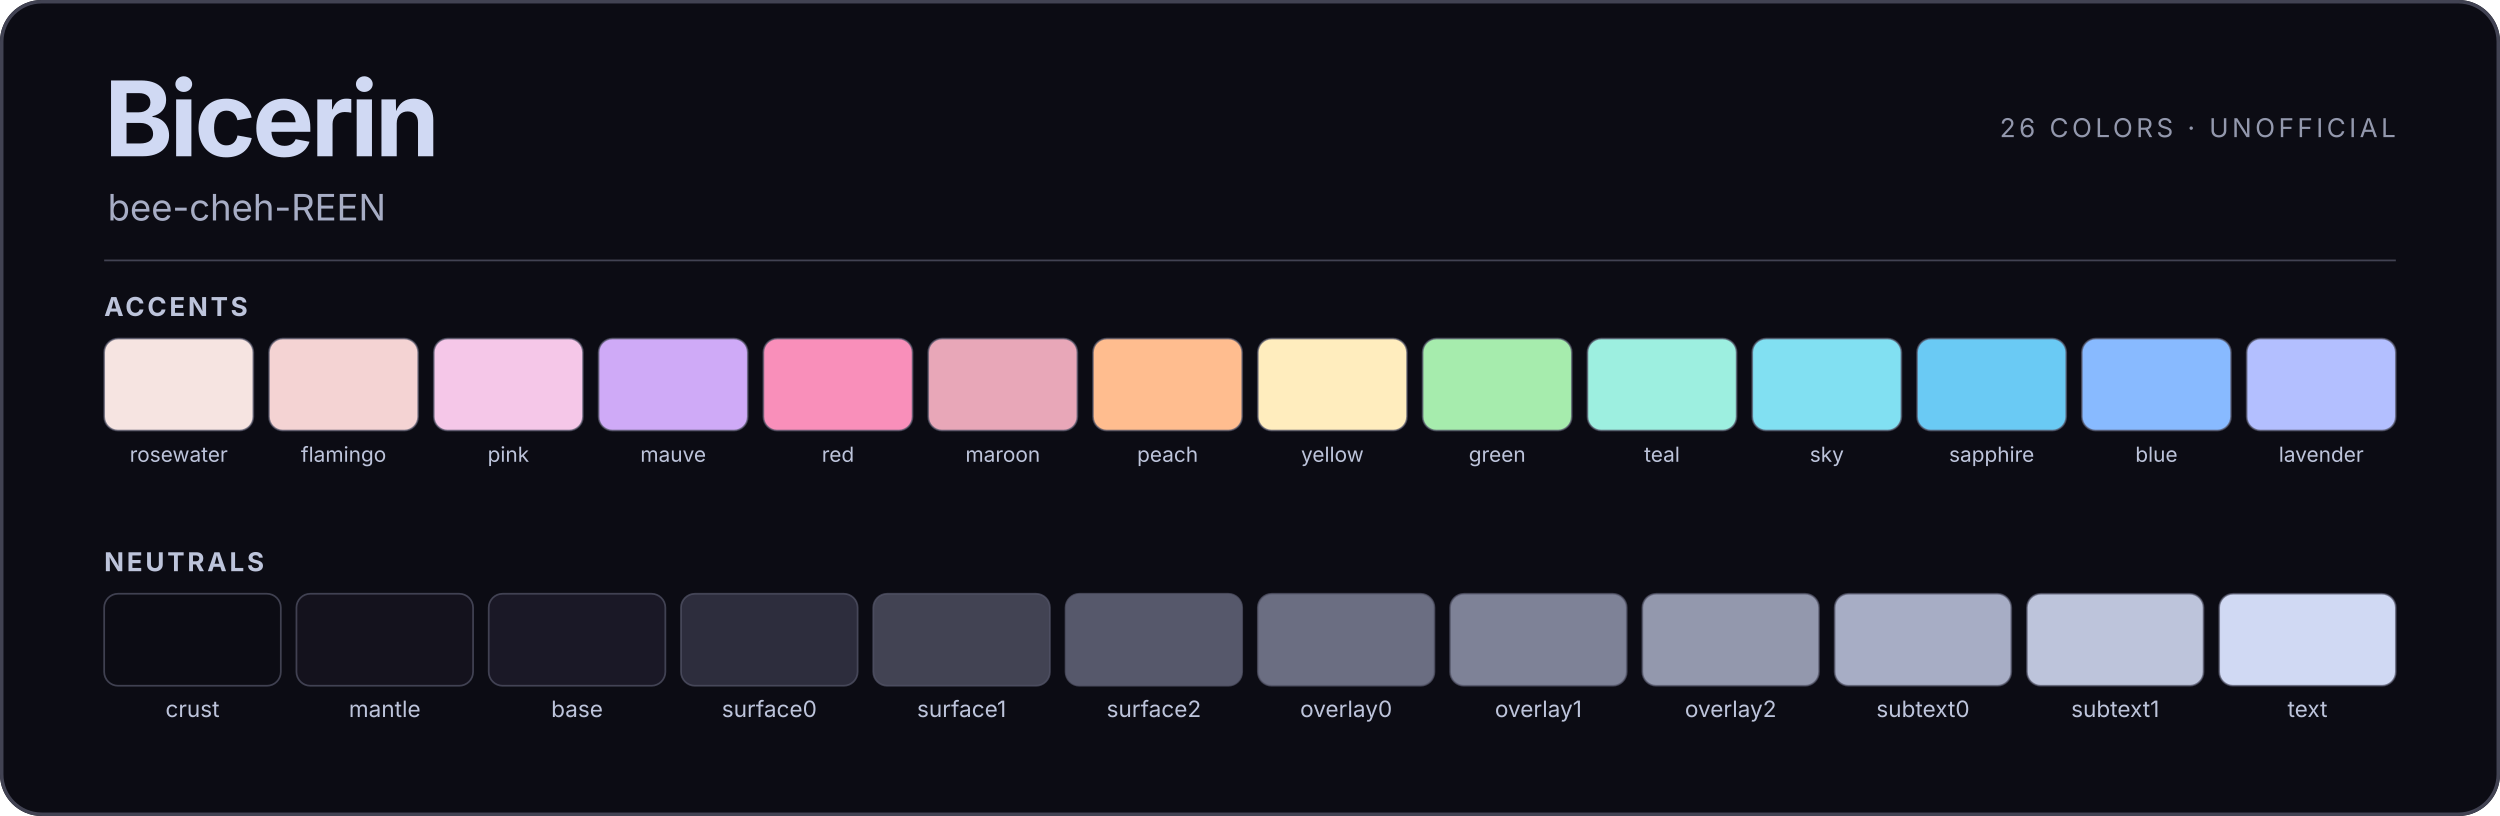
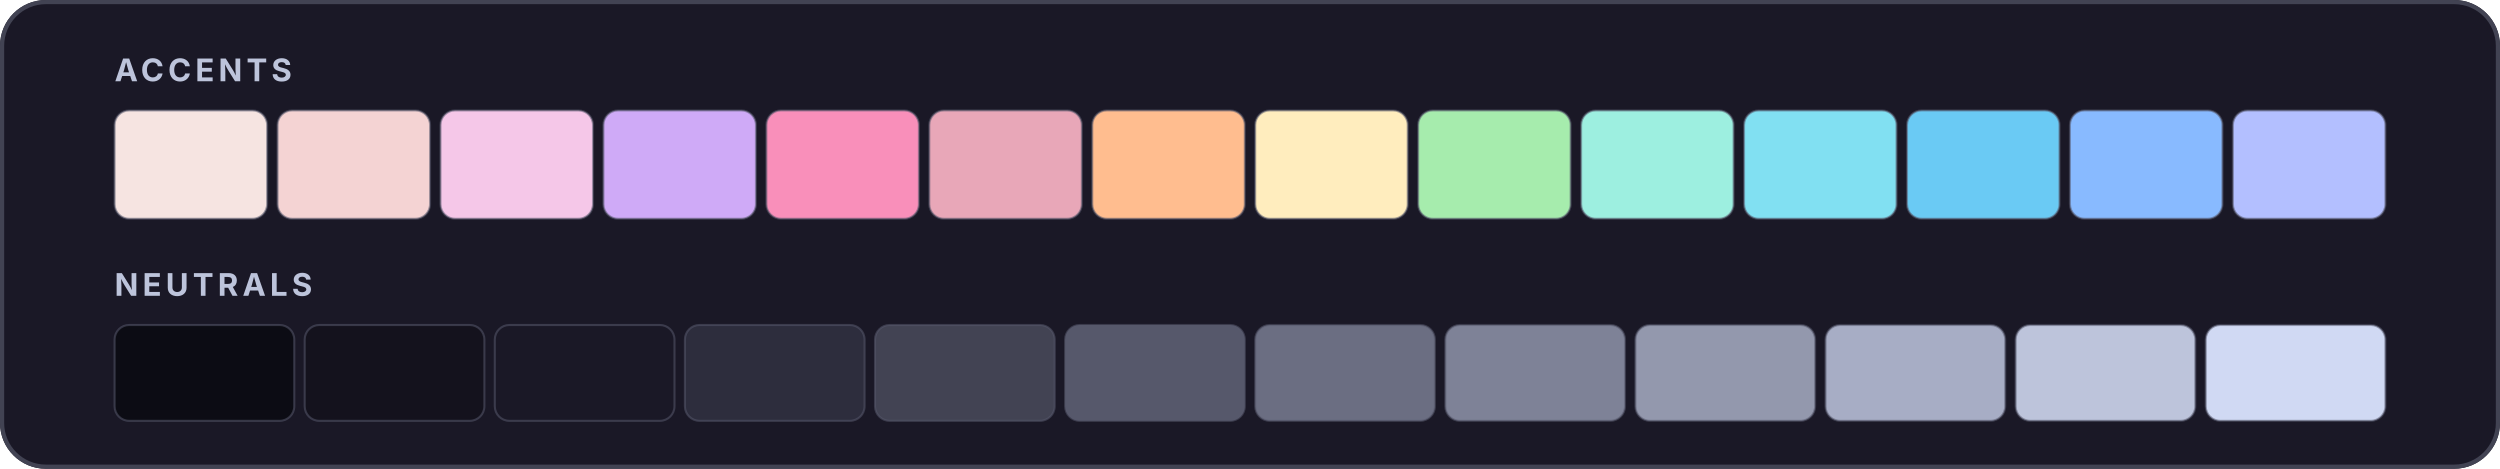
- <svg xmlns="http://www.w3.org/2000/svg" width="1440" height="470" viewBox="0 0 1440 470" role="img" aria-labelledby="title desc">
-   <rect width="1440" height="470" rx="24" fill="#0c0c14" />
-   <rect x="1" y="1" width="1438" height="468" rx="23" fill="none" stroke="#424353" stroke-width="2" />
-   <text x="60" y="90" font-size="60" font-weight="700" letter-spacing="-2" font-family="Inter,Segoe UI,Arial,sans-serif" fill="#d0d9f3">Bicerin</text>
-   <text x="62" y="127" font-size="21" font-family="Inter,Segoe UI,Arial,sans-serif" fill="#a7adc5">bee-cheh-REEN</text>
-   <text x="1380" y="79" font-size="15" text-anchor="end" letter-spacing="2" font-family="Inter,Segoe UI,Arial,sans-serif" fill="#9398ad">26 COLORS · UNOFFICIAL</text>
-   <line x1="60" x2="1380" y1="150" y2="150" stroke="#424353" stroke-width="1" />
-   <text x="60" y="182" font-size="15" font-weight="700" letter-spacing="1.6" font-family="Inter,Segoe UI,Arial,sans-serif" fill="#bdc4db">ACCENTS</text>
-   <rect x="60.00" y="195" width="85.93" height="53" rx="8" fill="#f6e4e1" stroke="#56586b" stroke-opacity="0.7" stroke-width="1" />
-   <text x="102.96" y="266" text-anchor="middle" font-size="12" font-family="Inter,Segoe UI,Arial,sans-serif" fill="#bdc4db">rosewater</text>
-   <rect x="154.93" y="195" width="85.93" height="53" rx="8" fill="#f4d3d3" stroke="#56586b" stroke-opacity="0.7" stroke-width="1" />
-   <text x="197.89" y="266" text-anchor="middle" font-size="12" font-family="Inter,Segoe UI,Arial,sans-serif" fill="#bdc4db">flamingo</text>
-   <rect x="249.86" y="195" width="85.93" height="53" rx="8" fill="#f5c7e8" stroke="#56586b" stroke-opacity="0.7" stroke-width="1" />
-   <text x="292.82" y="266" text-anchor="middle" font-size="12" font-family="Inter,Segoe UI,Arial,sans-serif" fill="#bdc4db">pink</text>
-   <rect x="344.79" y="195" width="85.93" height="53" rx="8" fill="#cfaaf7" stroke="#56586b" stroke-opacity="0.7" stroke-width="1" />
-   <text x="387.75" y="266" text-anchor="middle" font-size="12" font-family="Inter,Segoe UI,Arial,sans-serif" fill="#bdc4db">mauve</text>
-   <rect x="439.71" y="195" width="85.93" height="53" rx="8" fill="#f98fba" stroke="#56586b" stroke-opacity="0.7" stroke-width="1" />
-   <text x="482.68" y="266" text-anchor="middle" font-size="12" font-family="Inter,Segoe UI,Arial,sans-serif" fill="#bdc4db">red</text>
-   <rect x="534.64" y="195" width="85.93" height="53" rx="8" fill="#e8a7b8" stroke="#56586b" stroke-opacity="0.7" stroke-width="1" />
-   <text x="577.61" y="266" text-anchor="middle" font-size="12" font-family="Inter,Segoe UI,Arial,sans-serif" fill="#bdc4db">maroon</text>
-   <rect x="629.57" y="195" width="85.93" height="53" rx="8" fill="#ffbd8f" stroke="#56586b" stroke-opacity="0.7" stroke-width="1" />
-   <text x="672.54" y="266" text-anchor="middle" font-size="12" font-family="Inter,Segoe UI,Arial,sans-serif" fill="#bdc4db">peach</text>
-   <rect x="724.50" y="195" width="85.93" height="53" rx="8" fill="#ffedbe" stroke="#56586b" stroke-opacity="0.7" stroke-width="1" />
-   <text x="767.46" y="266" text-anchor="middle" font-size="12" font-family="Inter,Segoe UI,Arial,sans-serif" fill="#bdc4db">yellow</text>
-   <rect x="819.43" y="195" width="85.93" height="53" rx="8" fill="#a6ecad" stroke="#56586b" stroke-opacity="0.7" stroke-width="1" />
-   <text x="862.39" y="266" text-anchor="middle" font-size="12" font-family="Inter,Segoe UI,Arial,sans-serif" fill="#bdc4db">green</text>
-   <rect x="914.36" y="195" width="85.93" height="53" rx="8" fill="#9defe0" stroke="#56586b" stroke-opacity="0.7" stroke-width="1" />
-   <text x="957.32" y="266" text-anchor="middle" font-size="12" font-family="Inter,Segoe UI,Arial,sans-serif" fill="#bdc4db">teal</text>
-   <rect x="1009.29" y="195" width="85.93" height="53" rx="8" fill="#81e0f2" stroke="#56586b" stroke-opacity="0.7" stroke-width="1" />
-   <text x="1052.25" y="266" text-anchor="middle" font-size="12" font-family="Inter,Segoe UI,Arial,sans-serif" fill="#bdc4db">sky</text>
-   <rect x="1104.21" y="195" width="85.93" height="53" rx="8" fill="#6acaf4" stroke="#56586b" stroke-opacity="0.7" stroke-width="1" />
-   <text x="1147.18" y="266" text-anchor="middle" font-size="12" font-family="Inter,Segoe UI,Arial,sans-serif" fill="#bdc4db">sapphire</text>
-   <rect x="1199.14" y="195" width="85.93" height="53" rx="8" fill="#88baff" stroke="#56586b" stroke-opacity="0.7" stroke-width="1" />
-   <text x="1242.11" y="266" text-anchor="middle" font-size="12" font-family="Inter,Segoe UI,Arial,sans-serif" fill="#bdc4db">blue</text>
-   <rect x="1294.07" y="195" width="85.93" height="53" rx="8" fill="#b3bfff" stroke="#56586b" stroke-opacity="0.7" stroke-width="1" />
-   <text x="1337.04" y="266" text-anchor="middle" font-size="12" font-family="Inter,Segoe UI,Arial,sans-serif" fill="#bdc4db">lavender</text>
-   <text x="60" y="329" font-size="15" font-weight="700" letter-spacing="1.6" font-family="Inter,Segoe UI,Arial,sans-serif" fill="#bdc4db">NEUTRALS</text>
-   <rect x="60.00" y="342" width="101.75" height="53" rx="8" fill="#0c0c14" stroke="#56586b" stroke-opacity="0.7" stroke-width="1" />
-   <text x="110.88" y="413" text-anchor="middle" font-size="13" font-family="Inter,Segoe UI,Arial,sans-serif" fill="#bdc4db">crust</text>
-   <rect x="170.75" y="342" width="101.75" height="53" rx="8" fill="#14121d" stroke="#56586b" stroke-opacity="0.7" stroke-width="1" />
-   <text x="221.62" y="413" text-anchor="middle" font-size="13" font-family="Inter,Segoe UI,Arial,sans-serif" fill="#bdc4db">mantle</text>
-   <rect x="281.50" y="342" width="101.75" height="53" rx="8" fill="#1a1826" stroke="#56586b" stroke-opacity="0.7" stroke-width="1" />
-   <text x="332.38" y="413" text-anchor="middle" font-size="13" font-family="Inter,Segoe UI,Arial,sans-serif" fill="#bdc4db">base</text>
-   <rect x="392.25" y="342" width="101.75" height="53" rx="8" fill="#2d2d3d" stroke="#56586b" stroke-opacity="0.7" stroke-width="1" />
-   <text x="443.12" y="413" text-anchor="middle" font-size="13" font-family="Inter,Segoe UI,Arial,sans-serif" fill="#bdc4db">surface0</text>
-   <rect x="503.00" y="342" width="101.75" height="53" rx="8" fill="#424353" stroke="#56586b" stroke-opacity="0.7" stroke-width="1" />
-   <text x="553.88" y="413" text-anchor="middle" font-size="13" font-family="Inter,Segoe UI,Arial,sans-serif" fill="#bdc4db">surface1</text>
-   <rect x="613.75" y="342" width="101.75" height="53" rx="8" fill="#56586b" stroke="#56586b" stroke-opacity="0.7" stroke-width="1" />
-   <text x="664.62" y="413" text-anchor="middle" font-size="13" font-family="Inter,Segoe UI,Arial,sans-serif" fill="#bdc4db">surface2</text>
-   <rect x="724.50" y="342" width="101.75" height="53" rx="8" fill="#6b6e82" stroke="#56586b" stroke-opacity="0.7" stroke-width="1" />
-   <text x="775.38" y="413" text-anchor="middle" font-size="13" font-family="Inter,Segoe UI,Arial,sans-serif" fill="#bdc4db">overlay0</text>
-   <rect x="835.25" y="342" width="101.75" height="53" rx="8" fill="#7e8297" stroke="#56586b" stroke-opacity="0.7" stroke-width="1" />
-   <text x="886.12" y="413" text-anchor="middle" font-size="13" font-family="Inter,Segoe UI,Arial,sans-serif" fill="#bdc4db">overlay1</text>
-   <rect x="946.00" y="342" width="101.75" height="53" rx="8" fill="#9398ad" stroke="#56586b" stroke-opacity="0.7" stroke-width="1" />
-   <text x="996.88" y="413" text-anchor="middle" font-size="13" font-family="Inter,Segoe UI,Arial,sans-serif" fill="#bdc4db">overlay2</text>
-   <rect x="1056.75" y="342" width="101.75" height="53" rx="8" fill="#a7adc5" stroke="#56586b" stroke-opacity="0.7" stroke-width="1" />
-   <text x="1107.62" y="413" text-anchor="middle" font-size="13" font-family="Inter,Segoe UI,Arial,sans-serif" fill="#bdc4db">subtext0</text>
-   <rect x="1167.50" y="342" width="101.75" height="53" rx="8" fill="#bdc4db" stroke="#56586b" stroke-opacity="0.7" stroke-width="1" />
-   <text x="1218.38" y="413" text-anchor="middle" font-size="13" font-family="Inter,Segoe UI,Arial,sans-serif" fill="#bdc4db">subtext1</text>
-   <rect x="1278.25" y="342" width="101.75" height="53" rx="8" fill="#d0d9f3" stroke="#56586b" stroke-opacity="0.7" stroke-width="1" />
-   <text x="1329.12" y="413" text-anchor="middle" font-size="13" font-family="Inter,Segoe UI,Arial,sans-serif" fill="#bdc4db">text</text>
+ <svg xmlns="http://www.w3.org/2000/svg" width="1200" height="225" viewBox="0 0 1200 225" role="img" aria-labelledby="title desc">
+   <rect width="1200" height="225" rx="22" fill="#1a1826" />
+   <rect x="1" y="1" width="1198" height="223" rx="21" fill="none" stroke="#424353" stroke-width="2" />
+   <text x="55" y="39" fill="#bdc4db" font-size="15" font-weight="700" letter-spacing="2" font-family="Inter, Segoe UI, Arial, sans-serif">ACCENTS</text>
+   <rect x="55.00" y="53" width="73.21" height="52" rx="7" fill="#f6e4e1" stroke="#56586b" stroke-opacity="0.55" stroke-width="1" />
+   <rect x="133.21" y="53" width="73.21" height="52" rx="7" fill="#f4d3d3" stroke="#56586b" stroke-opacity="0.55" stroke-width="1" />
+   <rect x="211.43" y="53" width="73.21" height="52" rx="7" fill="#f5c7e8" stroke="#56586b" stroke-opacity="0.55" stroke-width="1" />
+   <rect x="289.64" y="53" width="73.21" height="52" rx="7" fill="#cfaaf7" stroke="#56586b" stroke-opacity="0.55" stroke-width="1" />
+   <rect x="367.86" y="53" width="73.21" height="52" rx="7" fill="#f98fba" stroke="#56586b" stroke-opacity="0.55" stroke-width="1" />
+   <rect x="446.07" y="53" width="73.21" height="52" rx="7" fill="#e8a7b8" stroke="#56586b" stroke-opacity="0.55" stroke-width="1" />
+   <rect x="524.29" y="53" width="73.21" height="52" rx="7" fill="#ffbd8f" stroke="#56586b" stroke-opacity="0.55" stroke-width="1" />
+   <rect x="602.50" y="53" width="73.21" height="52" rx="7" fill="#ffedbe" stroke="#56586b" stroke-opacity="0.55" stroke-width="1" />
+   <rect x="680.71" y="53" width="73.21" height="52" rx="7" fill="#a6ecad" stroke="#56586b" stroke-opacity="0.55" stroke-width="1" />
+   <rect x="758.93" y="53" width="73.21" height="52" rx="7" fill="#9defe0" stroke="#56586b" stroke-opacity="0.55" stroke-width="1" />
+   <rect x="837.14" y="53" width="73.21" height="52" rx="7" fill="#81e0f2" stroke="#56586b" stroke-opacity="0.55" stroke-width="1" />
+   <rect x="915.36" y="53" width="73.21" height="52" rx="7" fill="#6acaf4" stroke="#56586b" stroke-opacity="0.55" stroke-width="1" />
+   <rect x="993.57" y="53" width="73.21" height="52" rx="7" fill="#88baff" stroke="#56586b" stroke-opacity="0.55" stroke-width="1" />
+   <rect x="1071.79" y="53" width="73.21" height="52" rx="7" fill="#b3bfff" stroke="#56586b" stroke-opacity="0.55" stroke-width="1" />
+   <text x="55" y="142" fill="#bdc4db" font-size="15" font-weight="700" letter-spacing="2" font-family="Inter, Segoe UI, Arial, sans-serif">NEUTRALS</text>
+   <rect x="55.00" y="156" width="86.25" height="46" rx="7" fill="#0c0c14" stroke="#56586b" stroke-opacity="0.55" stroke-width="1" />
+   <rect x="146.25" y="156" width="86.25" height="46" rx="7" fill="#14121d" stroke="#56586b" stroke-opacity="0.55" stroke-width="1" />
+   <rect x="237.50" y="156" width="86.25" height="46" rx="7" fill="#1a1826" stroke="#56586b" stroke-opacity="0.55" stroke-width="1" />
+   <rect x="328.75" y="156" width="86.25" height="46" rx="7" fill="#2d2d3d" stroke="#56586b" stroke-opacity="0.55" stroke-width="1" />
+   <rect x="420.00" y="156" width="86.25" height="46" rx="7" fill="#424353" stroke="#56586b" stroke-opacity="0.55" stroke-width="1" />
+   <rect x="511.25" y="156" width="86.25" height="46" rx="7" fill="#56586b" stroke="#56586b" stroke-opacity="0.55" stroke-width="1" />
+   <rect x="602.50" y="156" width="86.25" height="46" rx="7" fill="#6b6e82" stroke="#56586b" stroke-opacity="0.55" stroke-width="1" />
+   <rect x="693.75" y="156" width="86.25" height="46" rx="7" fill="#7e8297" stroke="#56586b" stroke-opacity="0.55" stroke-width="1" />
+   <rect x="785.00" y="156" width="86.25" height="46" rx="7" fill="#9398ad" stroke="#56586b" stroke-opacity="0.55" stroke-width="1" />
+   <rect x="876.25" y="156" width="86.25" height="46" rx="7" fill="#a7adc5" stroke="#56586b" stroke-opacity="0.55" stroke-width="1" />
+   <rect x="967.50" y="156" width="86.25" height="46" rx="7" fill="#bdc4db" stroke="#56586b" stroke-opacity="0.55" stroke-width="1" />
+   <rect x="1058.75" y="156" width="86.25" height="46" rx="7" fill="#d0d9f3" stroke="#56586b" stroke-opacity="0.55" stroke-width="1" />
</svg>
